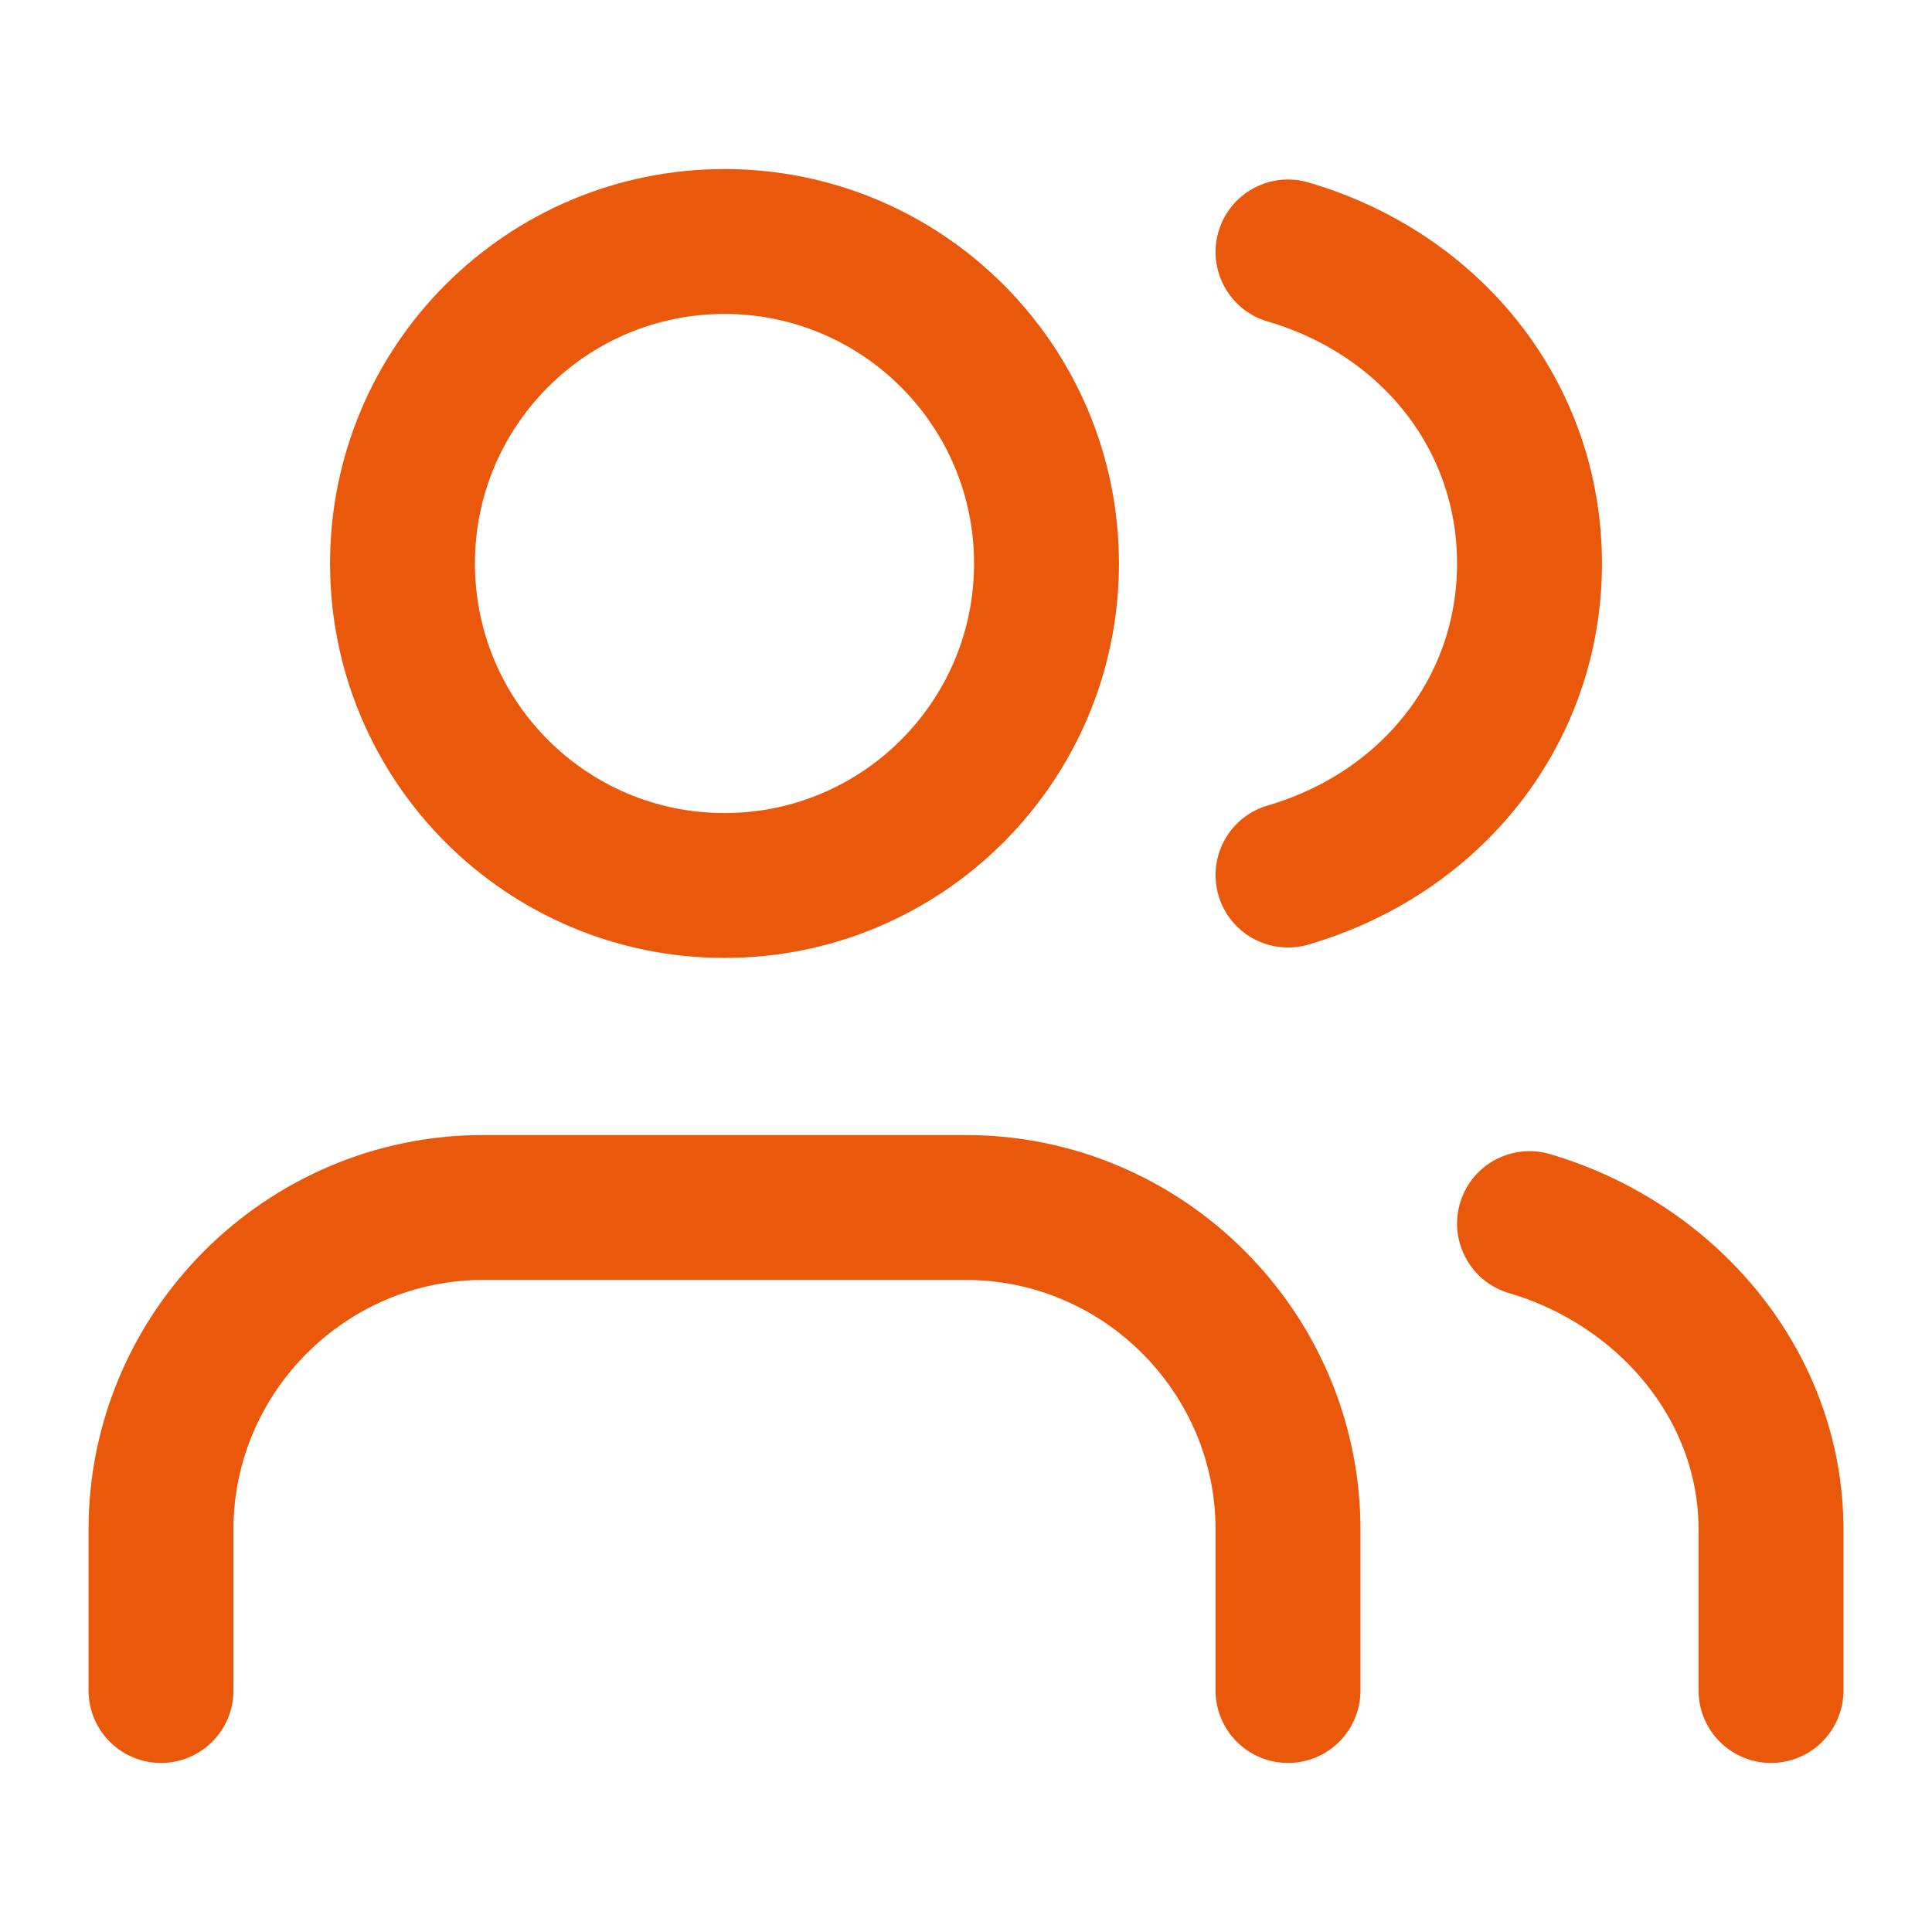
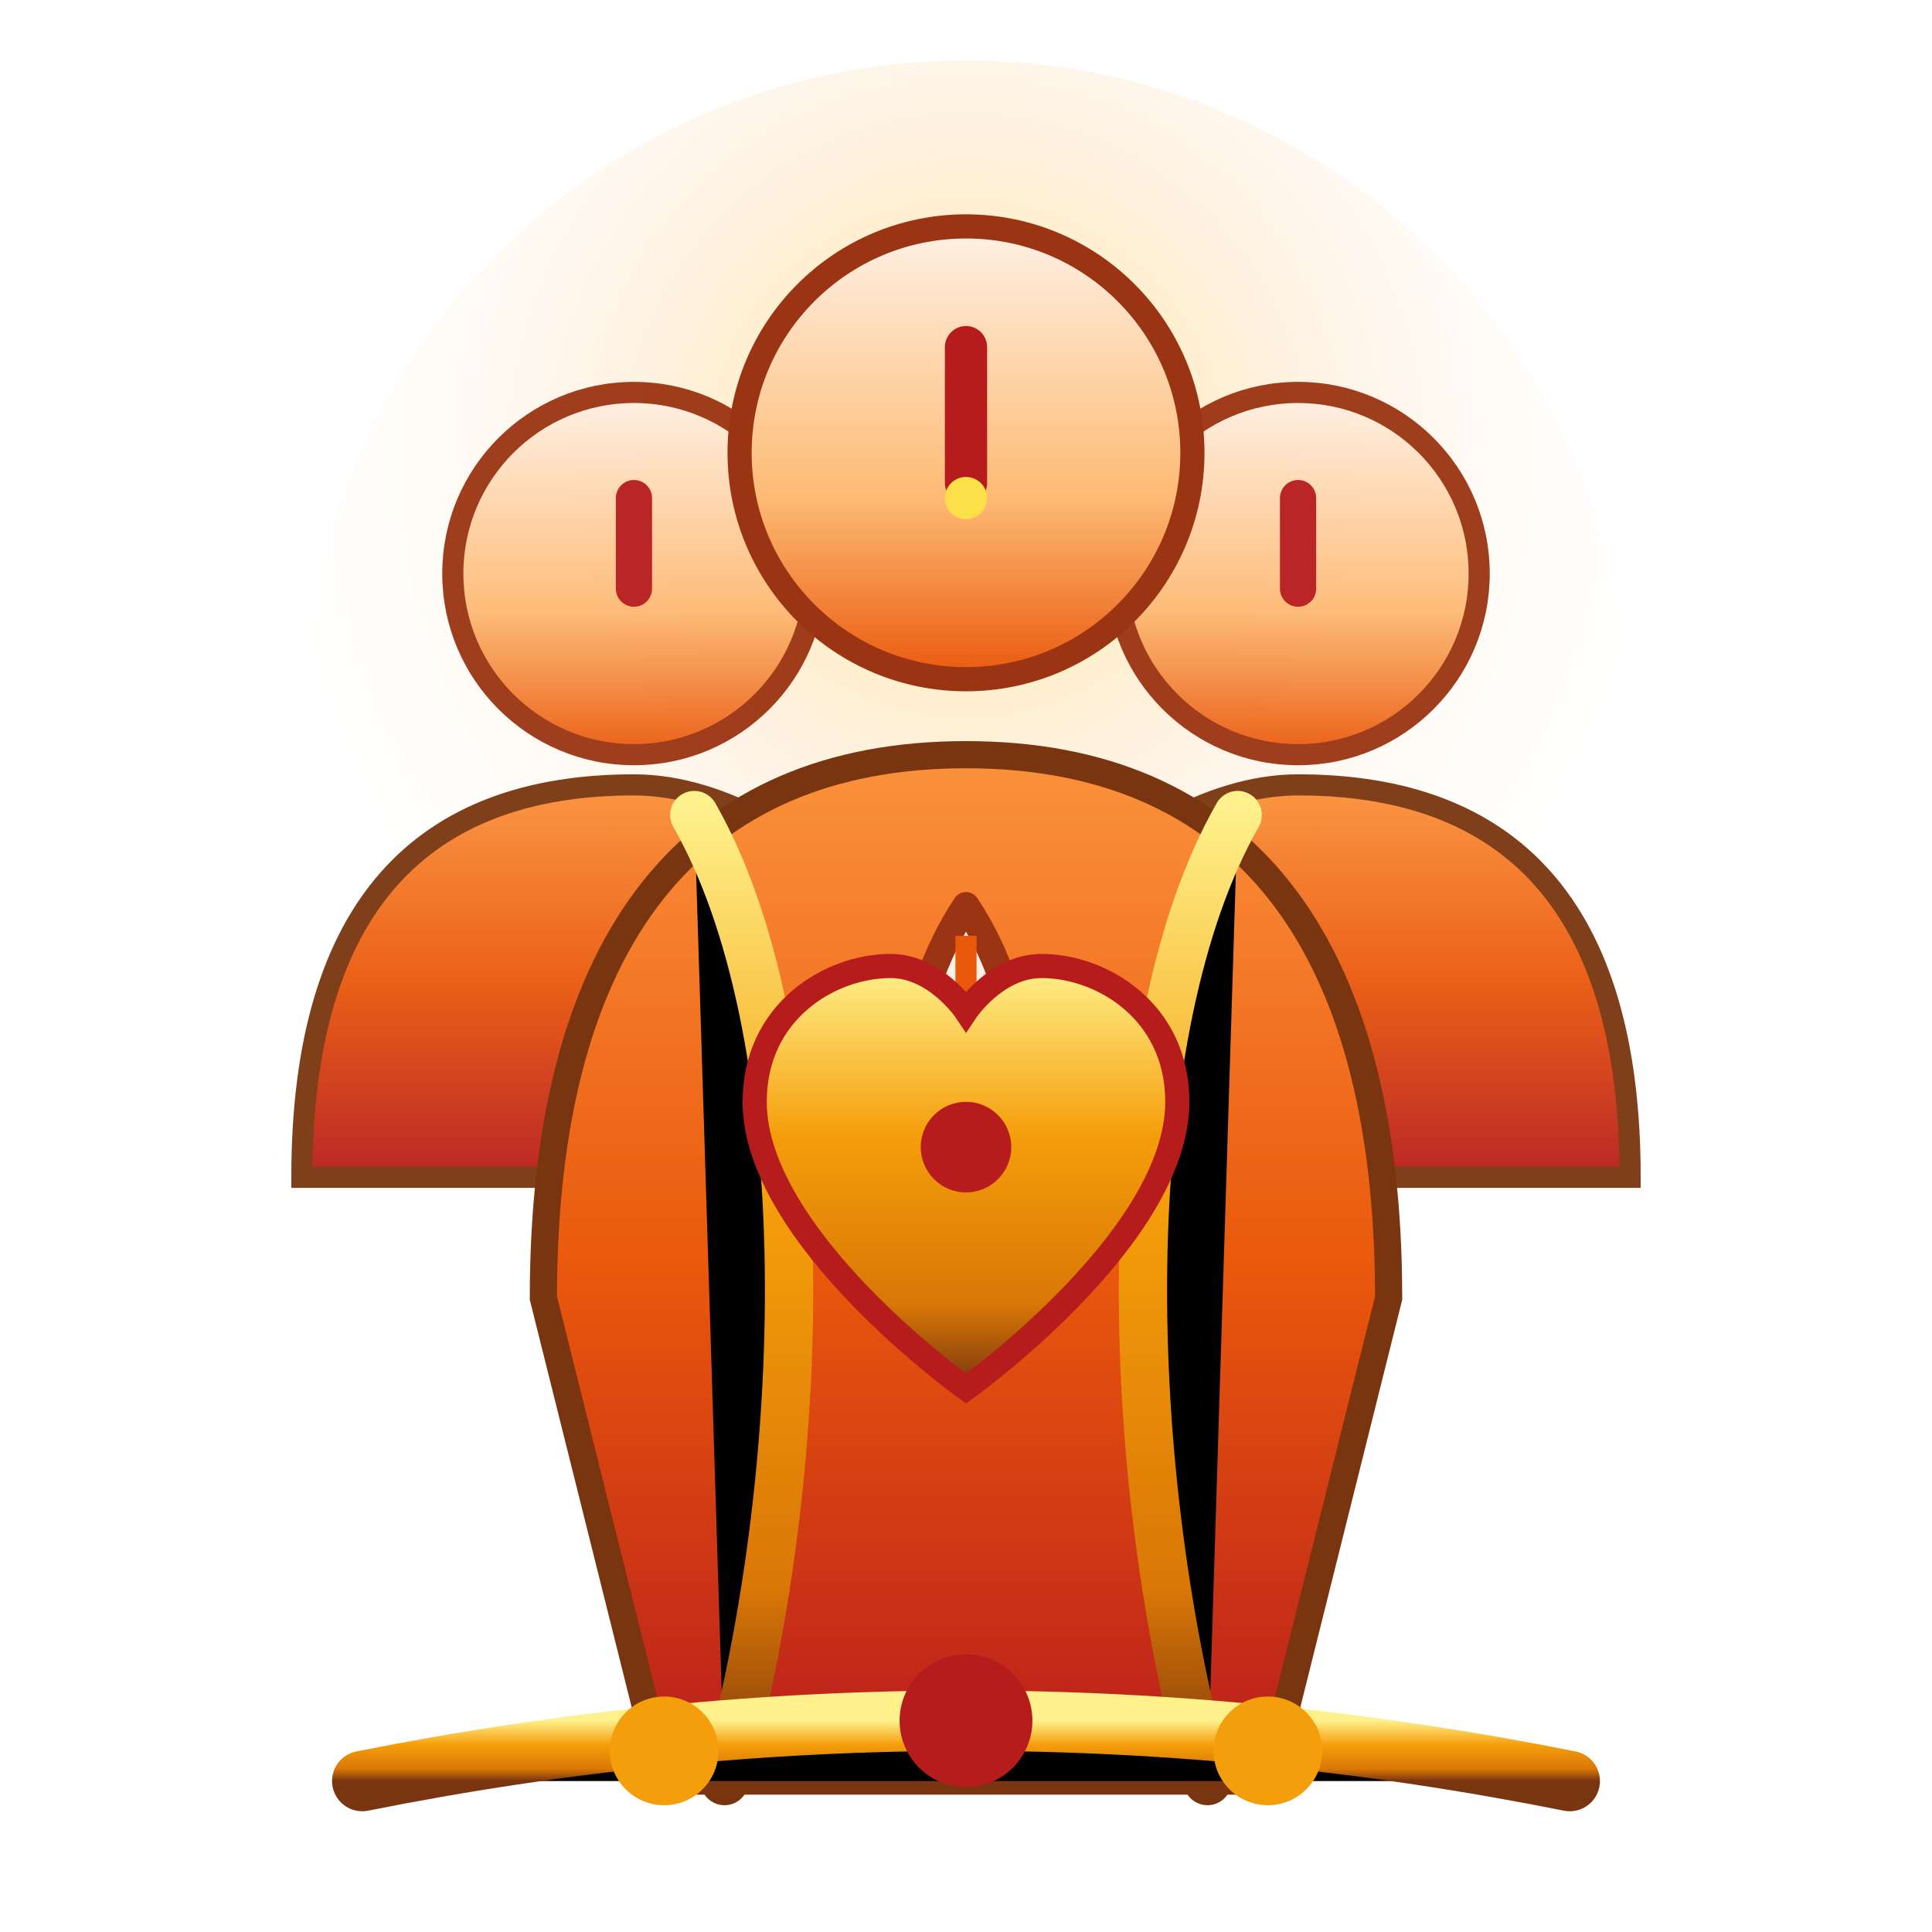
- <svg xmlns="http://www.w3.org/2000/svg" viewBox="0 0 24 24" width="24" height="24" fill="none" stroke="#ea580c" stroke-width="1.8" stroke-linecap="round" stroke-linejoin="round" role="img" aria-label="Volunteer">
-   <path d="M16 21V19C16 16.8 14.2 15 12 15H6C3.8 15 2 16.8 2 19V21" />
-   <circle cx="9" cy="7" r="4" />
-   <path d="M22 21V19C22 17.2 20.7 15.7 19 15.2" />
-   <path d="M16 3.13C17.78 3.65 19 5.17 19 7C19 8.83 17.78 10.35 16 10.87" />
+ <svg xmlns="http://www.w3.org/2000/svg" viewBox="0 0 64 64" width="64" height="64" role="img" aria-label="Volunteer Sevakas in Service">
+   <defs>
+     <radialGradient id="vol_aura" cx="50%" cy="30%" r="55%">
+       <stop offset="0%" stop-color="#FEF08A" stop-opacity="0.85" />
+       <stop offset="50%" stop-color="#FED7AA" stop-opacity="0.3" />
+       <stop offset="100%" stop-color="#FFFBEB" stop-opacity="0" />
+     </radialGradient>
+     <linearGradient id="vol_gold" x1="0%" y1="0%" x2="0%" y2="100%">
+       <stop offset="0%" stop-color="#FEF08A" />
+       <stop offset="40%" stop-color="#F59E0B" />
+       <stop offset="80%" stop-color="#D97706" />
+       <stop offset="100%" stop-color="#78350F" />
+     </linearGradient>
+     <linearGradient id="vol_saffron" x1="0%" y1="0%" x2="0%" y2="100%">
+       <stop offset="0%" stop-color="#FB923C" />
+       <stop offset="50%" stop-color="#EA580C" />
+       <stop offset="100%" stop-color="#B71C1C" />
+     </linearGradient>
+     <linearGradient id="vol_skin" x1="0%" y1="0%" x2="0%" y2="100%">
+       <stop offset="0%" stop-color="#FFF1E6" />
+       <stop offset="60%" stop-color="#FDBA74" />
+       <stop offset="100%" stop-color="#EA580C" />
+     </linearGradient>
+   </defs>
+   <circle cx="32" cy="24" r="22" fill="url(#vol_aura)" />
+   <g opacity="0.95">
+     <circle cx="21" cy="19" r="6" fill="url(#vol_skin)" stroke="#9A3412" stroke-width="0.7" />
+     <line x1="21" y1="16.5" x2="21" y2="19.5" stroke="#B71C1C" stroke-width="1.2" stroke-linecap="round" />
+     <path d="M 10 39 C 10 30 14 26 21 26 C 24 26 27 28 29 30 L 25 39 Z" fill="url(#vol_saffron)" stroke="#78350F" stroke-width="0.7" />
+   </g>
+   <g opacity="0.95">
+     <circle cx="43" cy="19" r="6" fill="url(#vol_skin)" stroke="#9A3412" stroke-width="0.7" />
+     <line x1="43" y1="16.5" x2="43" y2="19.5" stroke="#B71C1C" stroke-width="1.2" stroke-linecap="round" />
+     <path d="M 54 39 C 54 30 50 26 43 26 C 40 26 37 28 35 30 L 39 39 Z" fill="url(#vol_saffron)" stroke="#78350F" stroke-width="0.7" />
+   </g>
+   <g>
+     <circle cx="32" cy="15" r="7.5" fill="url(#vol_skin)" stroke="#9A3412" stroke-width="0.8" />
+     <path d="M 32 11.5 L 32 16" stroke="#B71C1C" stroke-width="1.4" stroke-linecap="round" />
+     <circle cx="32" cy="16.5" r="0.7" fill="#FDE047" />
+     <path d="M 18 43 C 18 31 23 25 32 25 C 41 25 46 31 46 43 L 42 59 L 22 59 Z" fill="url(#vol_saffron)" stroke="#78350F" stroke-width="0.9" />
+     <path d="M 23 27 C 27 34 27 48 24 59" stroke="url(#vol_gold)" stroke-width="1.6" stroke-linecap="round" />
+     <path d="M 41 27 C 37 34 37 48 40 59" stroke="url(#vol_gold)" stroke-width="1.6" stroke-linecap="round" />
+     <path d="M 32 30 C 30 33 29 38 32 44 C 35 38 34 33 32 30 Z" fill="#FFF1E6" stroke="#9A3412" stroke-width="0.9" stroke-linejoin="round" />
+     <line x1="32" y1="31" x2="32" y2="43" stroke="#EA580C" stroke-width="0.7" />
+   </g>
+   <path d="M 32 46 C 32 46 25 41 25 36.5 C 25 33.5 27.5 32 29.5 32 C 31 32 32 33.5 32 33.5 C 32 33.5 33 32 34.5 32 C 36.5 32 39 33.5 39 36.5 C 39 41 32 46 32 46 Z" fill="url(#vol_gold)" stroke="#B71C1C" stroke-width="0.8" />
+   <circle cx="32" cy="38" r="1.5" fill="#B71C1C" />
+   <path d="M 12 59 Q 32 55 52 59" stroke="url(#vol_gold)" stroke-width="2" stroke-linecap="round" />
+   <circle cx="22" cy="58" r="1.8" fill="#F59E0B" />
+   <circle cx="32" cy="57" r="2.2" fill="#B71C1C" />
+   <circle cx="42" cy="58" r="1.8" fill="#F59E0B" />
</svg>
